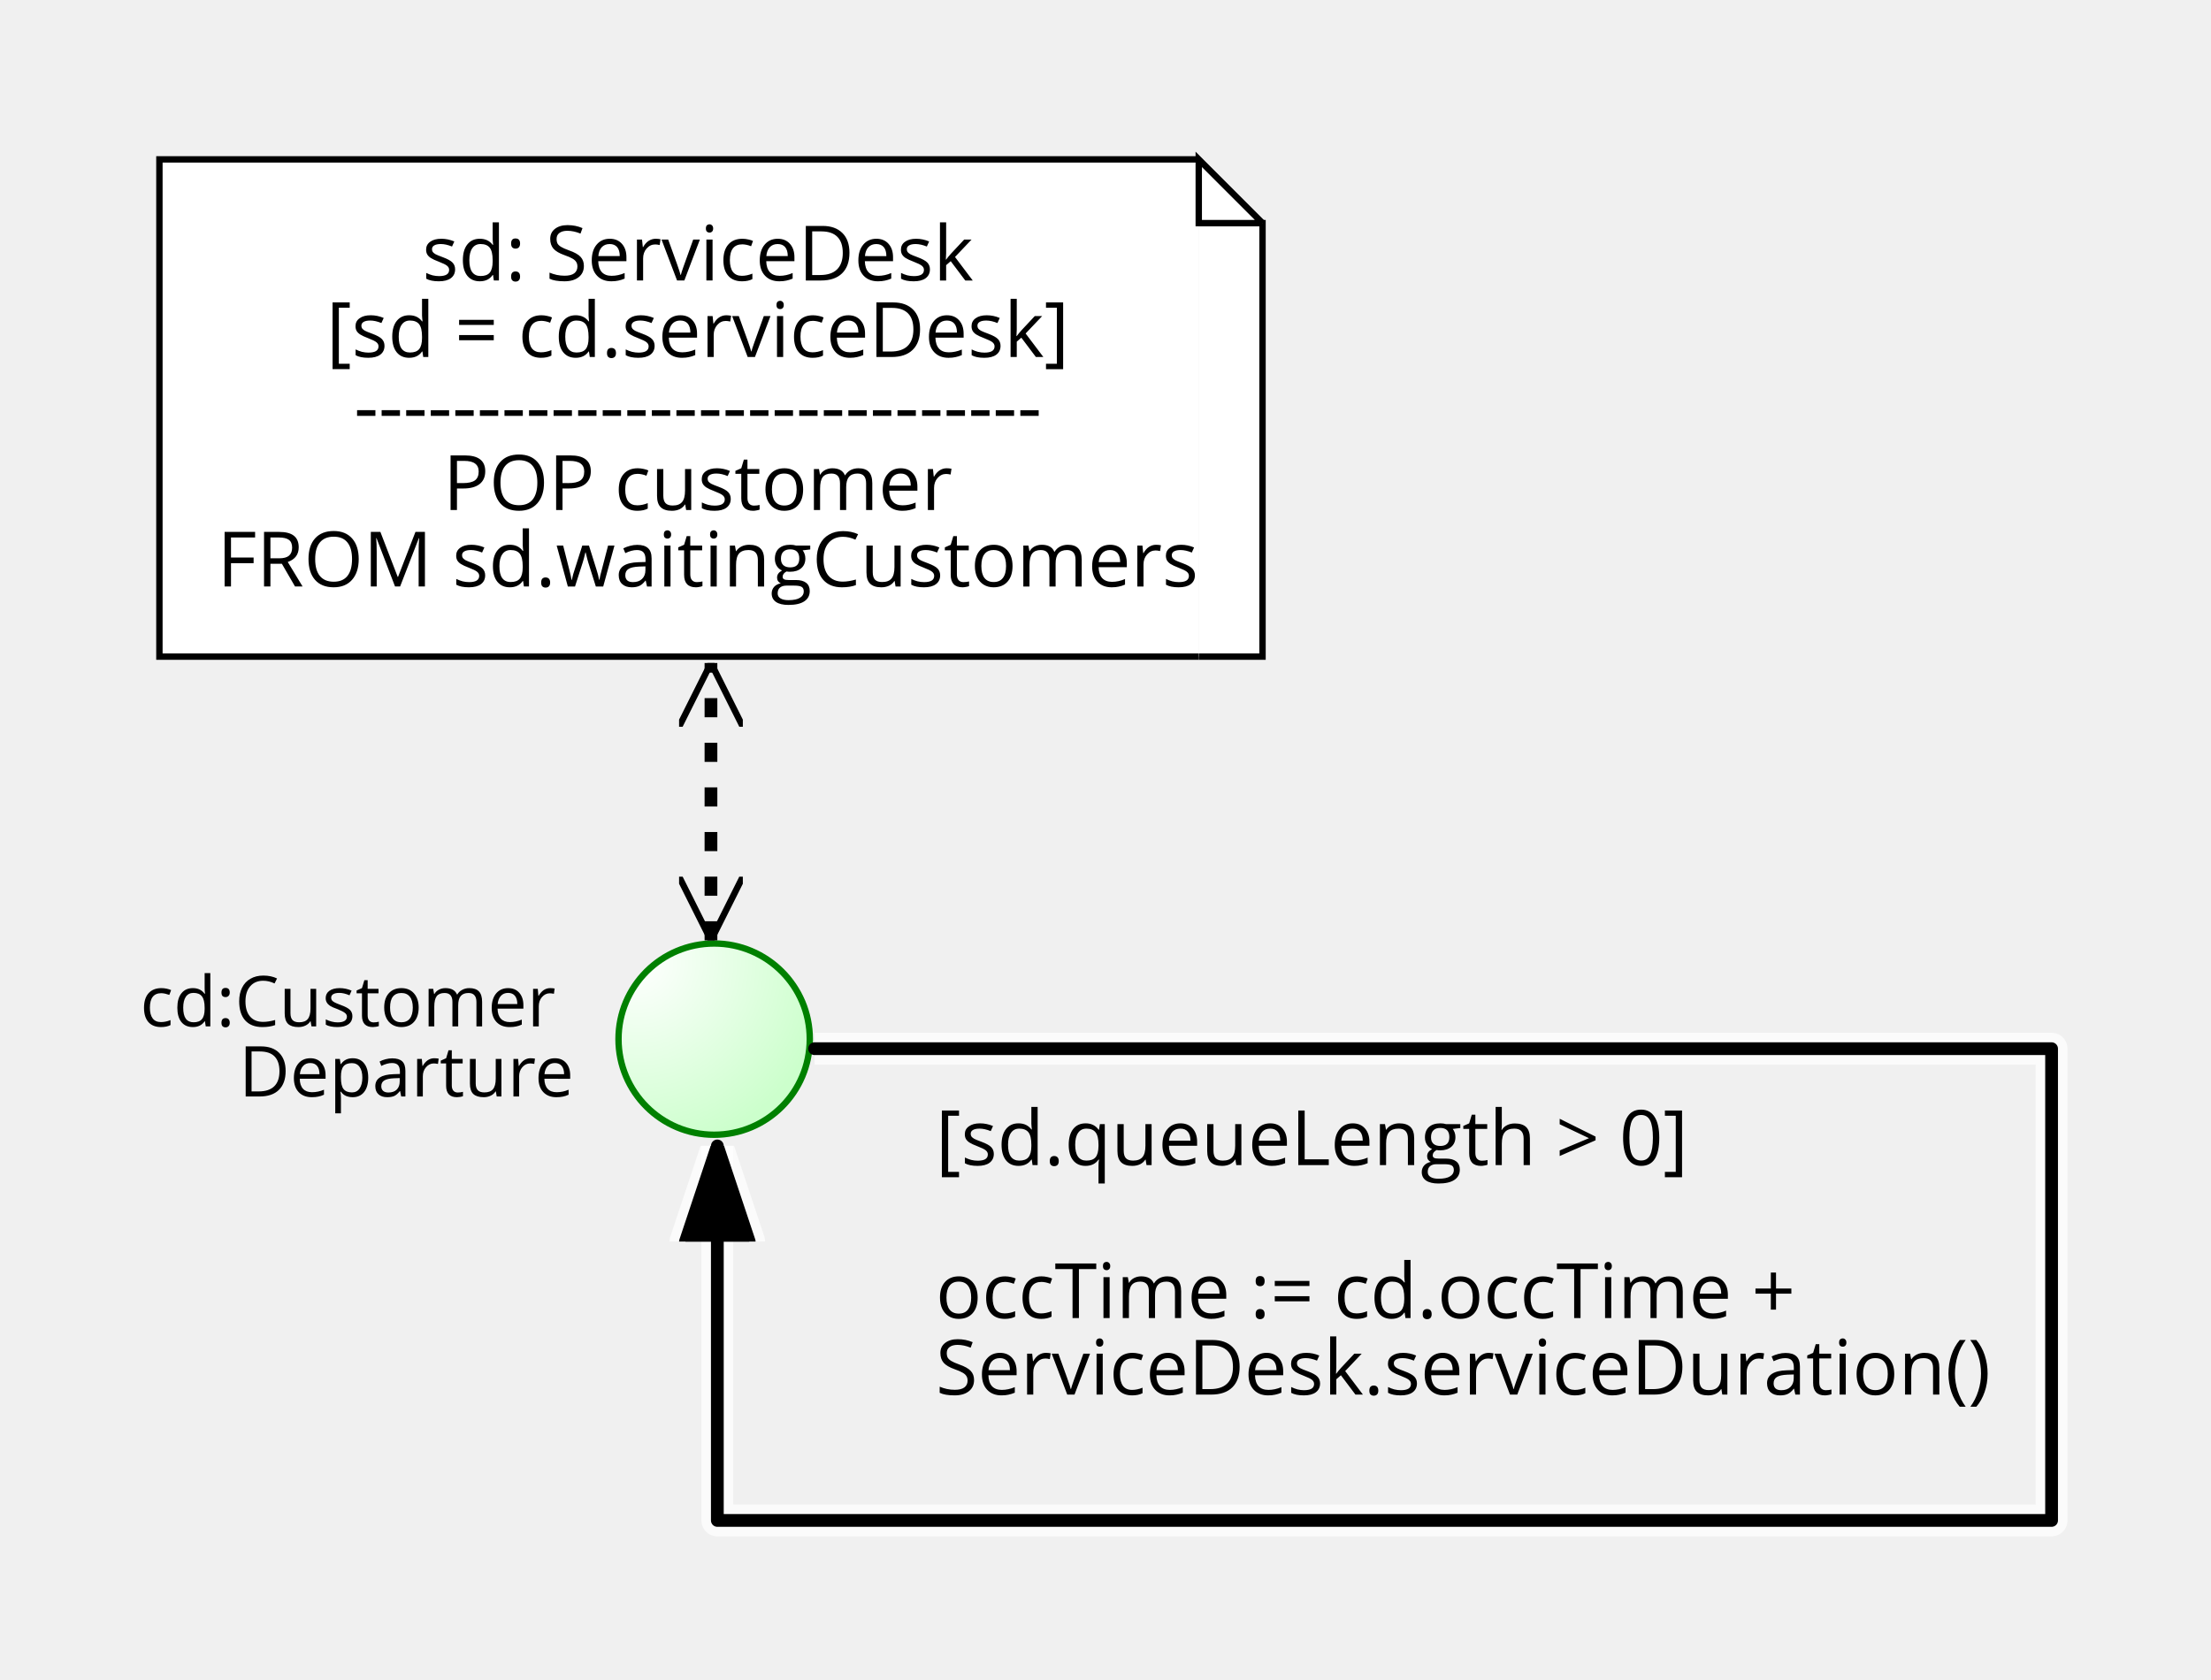
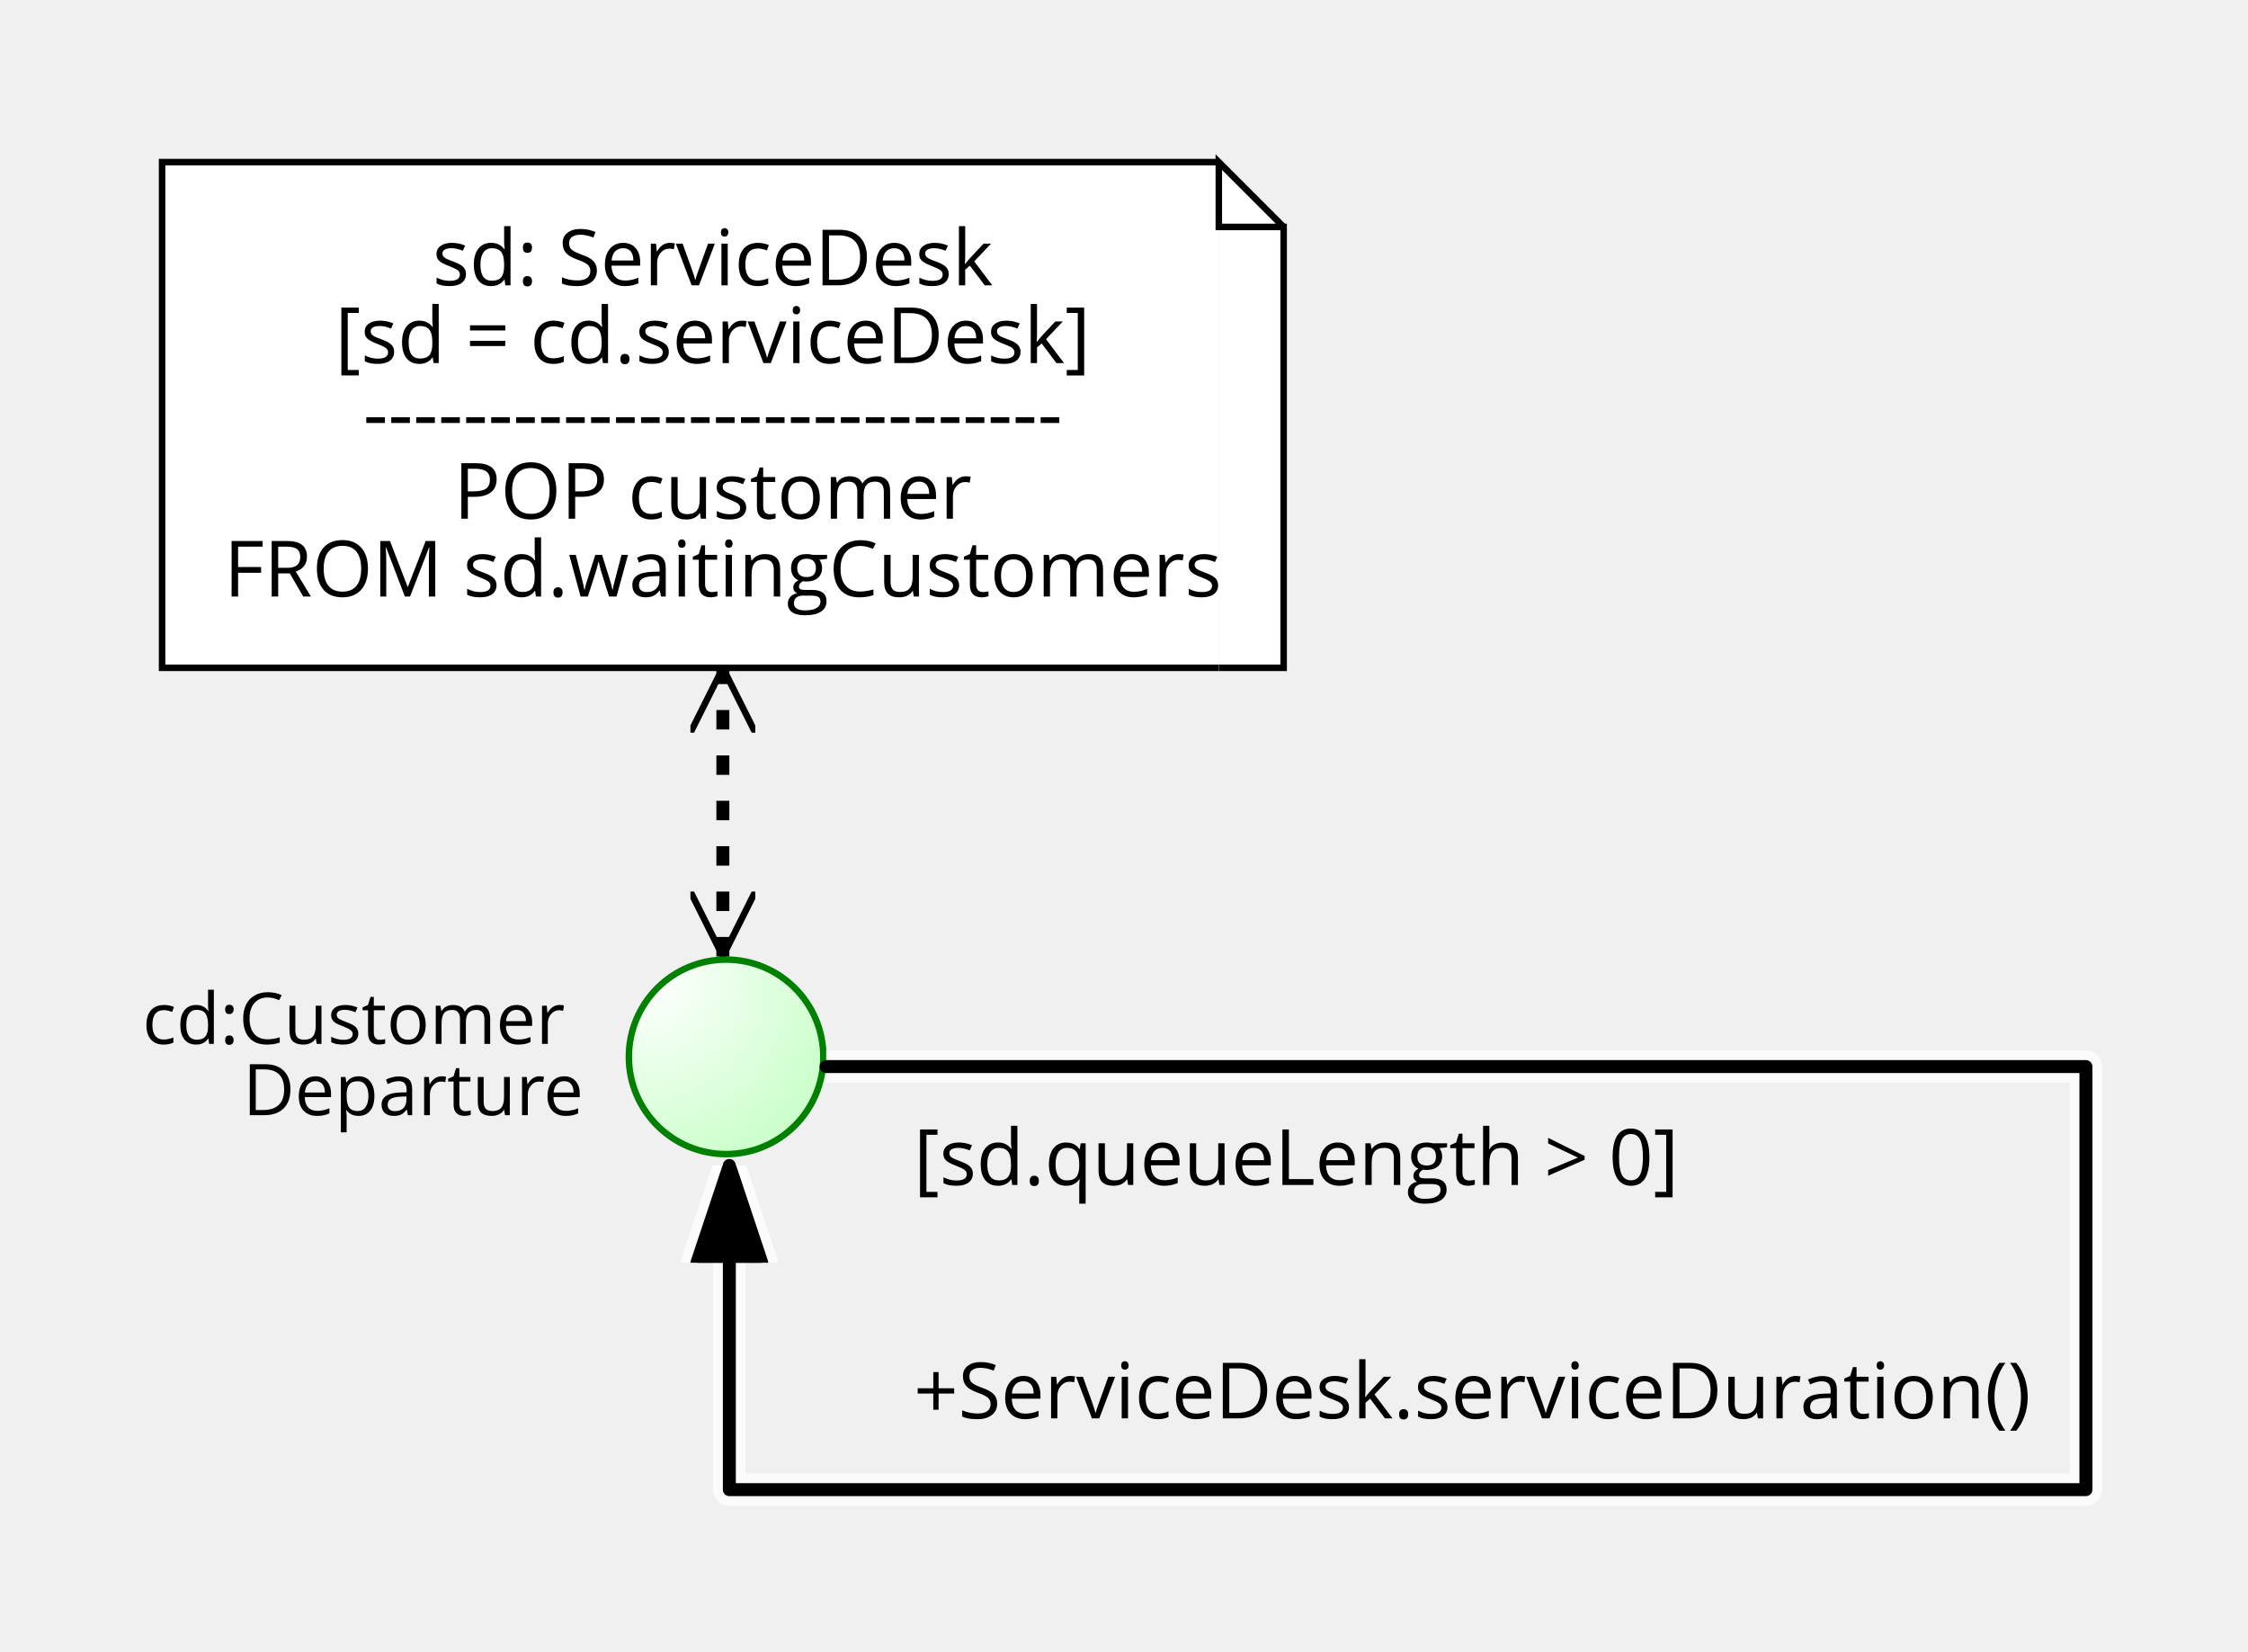
- <svg xmlns="http://www.w3.org/2000/svg" xmlns:ns1="http://oryx-editor.org" xmlns:ns2="http://schemas.microsoft.com/visio/2003/SVGExtensions/" id="sid-493564BA-3553-4BE2-9926-A80BA195C650" width="346.75" height="263.5" ns1:signavioversion="11.13.0">
+ <svg xmlns="http://www.w3.org/2000/svg" xmlns:ns1="http://oryx-editor.org" xmlns:ns2="http://schemas.microsoft.com/visio/2003/SVGExtensions/" baseProfile="full" generated="java" height="254.75" id="svg-canvas" ns1:signavioversion="11.17.1" version="1.1" width="346.75">
  <defs>
-     <marker id="sizeGuide-start" refX="0" refY="5" markerUnits="userSpaceOnUse" markerWidth="6" markerHeight="20" orient="auto">
-       <path d="M 6 2 L 1 5 L 6 8 M 0 0 L 0 20" fill="none" stroke="silver" />
+     <marker id="sid-418e1a2b-452b-4d8a-829d-bc0f4d8e3bb8start" markerHeight="10" markerUnits="userSpaceOnUse" markerWidth="10" orient="auto" refX="0" refY="5">
+       <path d="M 10 0 L 0 5 L 10 10" fill="none" id="sid-418e1a2b-452b-4d8a-829d-bc0f4d8e3bb8arrowhead" stroke="#000000" stroke-dasharray="0" />
    </marker>
-     <marker id="sizeGuide-end" refX="6" refY="5" markerUnits="userSpaceOnUse" markerWidth="6" markerHeight="20" orient="auto">
-       <path d="M 0 2 L 5 5 L 0 8 M 6 0 L 6 20" fill="none" stroke="silver" />
+     <marker id="sid-418e1a2b-452b-4d8a-829d-bc0f4d8e3bb8end" markerHeight="10" markerUnits="userSpaceOnUse" markerWidth="10" orient="auto" refX="10" refY="5">
+       <path d="M 0 0 L 10 5 L 0 10" fill="none" id="sid-418e1a2b-452b-4d8a-829d-bc0f4d8e3bb8arrowhead2" stroke="#000000" stroke-dasharray="0" />
    </marker>
-     <marker id="sid-7CBCB5EE-EE5C-47CF-8987-2C814E7EB8DBstart" refX="0" refY="5" markerUnits="userSpaceOnUse" markerWidth="10" markerHeight="10" orient="auto">
-       <path id="sid-7CBCB5EE-EE5C-47CF-8987-2C814E7EB8DBarrowhead" d="M 10 0 L 0 5 L 10 10" fill="none" stroke="#000000" stroke-dasharray="0" />
+     <marker id="sid-49f7f905-b0f3-4469-a173-6420b666b49cstart" markerHeight="11" markerUnits="userSpaceOnUse" markerWidth="17" orient="auto" refX="1" refY="5">
+       <path d="M 0 6 L 8 1 L 15 5 L 8 9 L 1 5" display="inherit" fill="white" id="sid-49f7f905-b0f3-4469-a173-6420b666b49cconditional" stroke="#000000" stroke-width="1" />
    </marker>
-     <marker id="sid-7CBCB5EE-EE5C-47CF-8987-2C814E7EB8DBend" refX="10" refY="5" markerUnits="userSpaceOnUse" markerWidth="10" markerHeight="10" orient="auto">
-       <path id="sid-7CBCB5EE-EE5C-47CF-8987-2C814E7EB8DBarrowhead2" d="M 0 0 L 10 5 L 0 10" fill="none" stroke="#000000" stroke-dasharray="0" />
+     <marker id="sid-49f7f905-b0f3-4469-a173-6420b666b49cstart_shadow" markerHeight="11" markerUnits="userSpaceOnUse" markerWidth="17" orient="auto" refX="1" refY="5" stroke="white" stroke-linecap="butt" stroke-opacity="0.7" stroke-width="5">
+       <path d="M 0 6 L 8 1 L 15 5 L 8 9 L 1 5" display="inherit" fill="white" id="sid-49f7f905-b0f3-4469-a173-6420b666b49cconditional_shadow" stroke="white" stroke-linecap="butt" stroke-opacity="0.7" stroke-width="5" />
    </marker>
-     <marker id="sid-09A8B64A-C501-445C-833D-FCA96F2AD808start" refX="1" refY="5" markerUnits="userSpaceOnUse" markerWidth="17" markerHeight="11" orient="auto">
-       <path id="sid-09A8B64A-C501-445C-833D-FCA96F2AD808conditional" d="M 0 6 L 8 1 L 15 5 L 8 9 L 1 5" fill="white" stroke="#000000" stroke-width="1" display="inherit" />
+     <marker id="sid-49f7f905-b0f3-4469-a173-6420b666b49cend" markerHeight="16" markerUnits="userSpaceOnUse" markerWidth="15" orient="auto" refX="15" refY="8">
+       <path d="M 0 3 L 15 8 L 0 13z" fill="#000000" id="sid-49f7f905-b0f3-4469-a173-6420b666b49carrowhead" stroke="#000000" stroke-linejoin="round" stroke-width="2" />
    </marker>
-     <marker id="sid-09A8B64A-C501-445C-833D-FCA96F2AD808end" refX="15" refY="8" markerUnits="userSpaceOnUse" markerWidth="15" markerHeight="16" orient="auto">
-       <path id="sid-09A8B64A-C501-445C-833D-FCA96F2AD808arrowhead" d="M 0 3 L 15 8 L 0 13z" fill="#000000" stroke="#000000" stroke-linejoin="round" stroke-width="2" />
-     </marker>
-     <marker id="sid-09A8B64A-C501-445C-833D-FCA96F2AD808start_shadow" refX="1" refY="5" markerUnits="userSpaceOnUse" markerWidth="17" markerHeight="11" orient="auto">
-       <path id="sid-09A8B64A-C501-445C-833D-FCA96F2AD808conditional_shadow" d="M 0 6 L 8 1 L 15 5 L 8 9 L 1 5" fill="white" stroke="white" stroke-width="5" stroke-opacity="0.7" stroke-linecap="butt" display="inherit" />
-     </marker>
-     <marker id="sid-09A8B64A-C501-445C-833D-FCA96F2AD808end_shadow" refX="15" refY="8" markerUnits="userSpaceOnUse" markerWidth="15" markerHeight="16" orient="auto">
-       <path id="sid-09A8B64A-C501-445C-833D-FCA96F2AD808arrowhead_shadow" d="M 0 3 L 15 8 L 0 13z" fill="black" stroke="white" stroke-linejoin="round" stroke-width="5" stroke-opacity="0.7" stroke-linecap="butt" />
+     <marker id="sid-49f7f905-b0f3-4469-a173-6420b666b49cend_shadow" markerHeight="16" markerUnits="userSpaceOnUse" markerWidth="15" orient="auto" refX="15" refY="8" stroke="white" stroke-linecap="butt" stroke-opacity="0.7" stroke-width="5">
+       <path d="M 0 3 L 15 8 L 0 13z" fill="black" id="sid-49f7f905-b0f3-4469-a173-6420b666b49carrowhead_shadow" stroke="white" stroke-linecap="butt" stroke-linejoin="round" stroke-opacity="0.7" stroke-width="5" />
    </marker>
  </defs>
-   <g stroke="black" font-family="'Open Sans', 'Kanit', 'Ezra SIL', 'DejaVu Sans', HanaMinA, HanaMinB, sans-serif" font-size-adjust="none" font-style="normal" font-variant="normal" font-weight="normal" line-heigth="normal" font-size="12">
+   <g font-family="'Open Sans', 'Kanit', 'Ezra SIL', 'DejaVu Sans', HanaMinA, HanaMinB, sans-serif" font-size="12" font-size-adjust="none" font-style="normal" font-variant="normal" font-weight="normal" stroke="black">
    <g class="stencils" transform="translate(-287.25, -28.25)">
      <g class="me" />
      <g class="children">
        <g id="svg-sid-1912A4C7-EAFB-4C51-A52D-BB81B4F38AF5">
          <g class="stencils" transform="translate(312.25, 53.25)">
            <g class="me">
-               <g pointer-events="fill" id="sid-DE313166-42BC-42FD-92FA-FBC3B0F5CAE2" title="Data Object">
-                 <defs id="sid-DE313166-42BC-42FD-92FA-FBC3B0F5CAE2_sid-DE313166-42BC-42FD-92FA-FBC3B0F5CAE2_9">
-                   <radialGradient id="sid-DE313166-42BC-42FD-92FA-FBC3B0F5CAE2background" cx="10%" cy="10%" r="100%" fx="10%" fy="10%">
-                     <stop offset="0%" stop-color="#ffffff" stop-opacity="1" id="sid-DE313166-42BC-42FD-92FA-FBC3B0F5CAE2_sid-DE313166-42BC-42FD-92FA-FBC3B0F5CAE2_10" />
-                     <stop id="sid-DE313166-42BC-42FD-92FA-FBC3B0F5CAE2fill_el" offset="100%" stop-color="#ffffff" stop-opacity="1" />
+               <g pointer-events="fill" title="Data Object">
+                 <defs>
+                   <radialGradient cx="10%" cy="10%" fx="10%" fy="10%" id="sid-f32ba63a-0c1d-4773-bddd-32797c390599background" r="100%">
+                     <stop offset="0" stop-color="#ffffff" stop-opacity="1" />
+                     <stop id="sid-f32ba63a-0c1d-4773-bddd-32797c390599fill_el" offset="100%" stop-color="#ffffff" stop-opacity="1" />
                  </radialGradient>
                </defs>
-                 <polyline ns1:resize="vertical horizontal" ns1:anchors="left right" id="sid-DE313166-42BC-42FD-92FA-FBC3B0F5CAE2frame" stroke="#000000" fill="#ffffff" stroke-width="1" points="163 78 0 78 0 0 163 0 " />
-                 <polyline ns1:anchors="right top bottom" id="sid-DE313166-42BC-42FD-92FA-FBC3B0F5CAE2celem2" stroke="#000000" fill="#ffffff" stroke-width="1" points="163 78 173 78 173 10 163 10 " />
-                 <polyline ns1:anchors="right top" id="sid-DE313166-42BC-42FD-92FA-FBC3B0F5CAE2celem3" stroke="#000000" fill="url(#sid-DE313166-42BC-42FD-92FA-FBC3B0F5CAE2background) #ffffff" stroke-width="1" points="173 10 163 0 163 10 173 10 " />
-                 <text font-size="12" id="sid-DE313166-42BC-42FD-92FA-FBC3B0F5CAE2text_name" x="86" y="39" ns1:align="middle center" ns1:fittoelem="unvisibleBorder" stroke="none" stroke-width="0pt" letter-spacing="-0.01px" fill="#000000" transform="rotate(0.001 86 39)" ns1:fontSize="12" ns1:textWidth="173" text-anchor="middle">
-                   <tspan x="86" y="39" dy="-20">sd: ServiceDesk<ns2:newlineChar />
+                 <polyline ns1:anchors="right left" fill="#ffffff" id="sid-f32ba63a-0c1d-4773-bddd-32797c390599frame" points="163,78 0,78 0,0 163,0" ns1:resize="vertical horizontal" stroke="#000000" stroke-width="1" />
+                 <polyline ns1:anchors="right top bottom" fill="#ffffff" id="sid-f32ba63a-0c1d-4773-bddd-32797c390599celem2" points="163,78 173,78 173,10 163,10" stroke="#000000" stroke-width="1" />
+                 <polyline ns1:anchors="right top" fill="url(#sid-f32ba63a-0c1d-4773-bddd-32797c390599background) white" id="sid-f32ba63a-0c1d-4773-bddd-32797c390599celem3" points="173,10 163,0 163,10 173,10" stroke="#000000" stroke-width="1" />
+                 <text ns1:align="center middle" ns1:fittoelem="sid-f32ba63a-0c1d-4773-bddd-32797c390599unvisibleBorder" font-size="12" ns1:fontSize="12" id="sid-f32ba63a-0c1d-4773-bddd-32797c390599text_name" letter-spacing="-0.01px" stroke="black" stroke-width="0pt" text-anchor="middle" ns1:textWidth="173" transform="rotate(0.001)" x="86.5" y="39">
+                   <tspan dy="-20" x="86.5" y="39">sd: ServiceDesk<ns2:newlineChar />
                  </tspan>
-                   <tspan x="86" y="39" dy="-8">[sd = cd.serviceDesk]<ns2:newlineChar />
+                   <tspan dy="-8" x="86.5" y="39">[sd = cd.serviceDesk]<ns2:newlineChar />
                  </tspan>
-                   <tspan x="86" y="39" dy="4">----------------------------<ns2:newlineChar />
+                   <tspan dy="4" x="86.5" y="39">----------------------------<ns2:newlineChar />
                  </tspan>
-                   <tspan x="86" y="39" dy="16">POP customer<ns2:newlineChar />
+                   <tspan dy="16" x="86.5" y="39">POP customer<ns2:newlineChar />
                  </tspan>
-                   <tspan x="86" y="39" dy="28">FROM sd.waitingCustomers</tspan>
+                   <tspan dy="28" x="86.5" y="39">FROM sd.waitingCustomers</tspan>
                </text>
-                 <text font-size="11" id="sid-DE313166-42BC-42FD-92FA-FBC3B0F5CAE2text_state" x="86" y="61" ns1:align="middle center" stroke="none" ns1:fittoelem="unvisibleBorder" ns1:anchors="bottom" stroke-width="0pt" letter-spacing="-0.01px" fill="#000000" transform="rotate(0.001 86 61)" ns1:fontSize="11" text-anchor="middle" />
+                 <text ns1:align="center middle" ns1:anchors="bottom" ns1:fittoelem="sid-f32ba63a-0c1d-4773-bddd-32797c390599unvisibleBorder" font-size="11" ns1:fontSize="11" id="sid-f32ba63a-0c1d-4773-bddd-32797c390599text_state" letter-spacing="-0.01px" stroke="black" stroke-width="0pt" text-anchor="middle" ns1:textWidth="173" transform="rotate(0.001)" x="86.5" y="61" />
              </g>
            </g>
            <g class="children" />
            <g class="edge" />
+             <g class="topchildren" />
+             <g class="overlays stripable-element-force" />
          </g>
          <g class="controls">
            <g class="dockers" />
-             <g class="magnets" transform="translate(312.25, 53.25)" />
+             <g class="magnets" />
          </g>
        </g>
        <g id="svg-sid-0E0E293D-E148-482C-8D41-96DF573BEDD1">
          <g class="stencils" transform="translate(384.25, 176.25)">
            <g class="me">
-               <g pointer-events="fill" id="sid-6BAF72D0-3EEB-48A5-A1DD-983002E7B56D" title="Start Event">
-                 <defs id="sid-6BAF72D0-3EEB-48A5-A1DD-983002E7B56D_sid-6BAF72D0-3EEB-48A5-A1DD-983002E7B56D_5">
-                   <radialGradient id="sid-6BAF72D0-3EEB-48A5-A1DD-983002E7B56Dbackground" cx="10%" cy="10%" r="100%" fx="10%" fy="10%">
-                     <stop offset="0%" stop-color="#ffffff" stop-opacity="1" id="sid-6BAF72D0-3EEB-48A5-A1DD-983002E7B56D_sid-6BAF72D0-3EEB-48A5-A1DD-983002E7B56D_6" />
-                     <stop id="sid-6BAF72D0-3EEB-48A5-A1DD-983002E7B56Dfill_el" offset="100%" stop-color="#CCFFCC" stop-opacity="1" />
+               <g pointer-events="fill" title="Start Event">
+                 <defs>
+                   <radialGradient cx="10%" cy="10%" fx="10%" fy="10%" id="sid-c4c63923-f606-4967-984b-52201fe1b362background" r="100%">
+                     <stop offset="0" stop-color="#ffffff" stop-opacity="1" />
+                     <stop id="sid-c4c63923-f606-4967-984b-52201fe1b362fill_el" offset="100%" stop-color="#ccffcc" stop-opacity="1" />
                  </radialGradient>
                </defs>
-                 <circle id="sid-6BAF72D0-3EEB-48A5-A1DD-983002E7B56Dbg_frame" cx="15" cy="15" r="15" stroke="#008000" fill="url(#sid-6BAF72D0-3EEB-48A5-A1DD-983002E7B56Dbackground) #ffffff" stroke-width="1" />
-                 <text font-size="11" id="sid-6BAF72D0-3EEB-48A5-A1DD-983002E7B56Dtext_name" x="-7" y="15" ns1:positioning="outter" ns1:distance="9px 9px" ns1:align="top center" stroke="none" stroke-width="0pt" letter-spacing="-0.01px" fill="#000000" transform="rotate(0.001)" ns1:fontSize="11" text-anchor="end">
+                 <circle cx="15" cy="15" fill="url(#sid-c4c63923-f606-4967-984b-52201fe1b362background) white" id="sid-c4c63923-f606-4967-984b-52201fe1b362bg_frame" r="15" stroke="#008000" stroke-width="1" />
+                 <text ns1:align="right middle" ns1:anchors="left" font-size="11" ns1:fontSize="11" id="sid-c4c63923-f606-4967-984b-52201fe1b362text_name" letter-spacing="-0.01px" stroke="black" stroke-width="0pt" text-anchor="end" ns1:textWidth="-1" transform="rotate(0.001)" x="-7" y="15">
                  <tspan dy="-2" x="-7" y="15">cd:Customer<ns2:newlineChar />
                  </tspan>
-                   <tspan dy="9" x="-7" y="15" id="ext-gen858">Departure</tspan>
+                   <tspan dy="9" x="-7" y="15">Departure</tspan>
                </text>
              </g>
            </g>
            <g class="children" />
            <g class="edge" />
+             <g class="topchildren" />
+             <g class="overlays stripable-element-force" />
          </g>
          <g class="controls">
            <g class="dockers" />
-             <g class="magnets" transform="translate(384.25, 176.25)" />
+             <g class="magnets" />
          </g>
        </g>
      </g>
      <g class="edge">
        <g id="svg-sid-7DA797D0-7912-45B2-9BE4-50309E2AAD3B">
          <g class="stencils">
            <g class="me">
-               <g pointer-events="painted">
-                 <path id="sid-7CBCB5EE-EE5C-47CF-8987-2C814E7EB8DBbg_frame" d="M398.75 175.762L398.75 132.25 " stroke="#000000" fill="none" stroke-width="2" stroke-dasharray="3, 4" marker-start="url(#sid-7CBCB5EE-EE5C-47CF-8987-2C814E7EB8DBstart)" marker-end="url(#sid-7CBCB5EE-EE5C-47CF-8987-2C814E7EB8DBend)" />
+               <g id="sid-418e1a2b-452b-4d8a-829d-bc0f4d8e3bb8edge" pointer-events="painted">
+                 <path d="M398.75 175.758 L398.75 131.25 " fill="none" id="sid-418e1a2b-452b-4d8a-829d-bc0f4d8e3bb8bg_frame" marker-end="url(#sid-418e1a2b-452b-4d8a-829d-bc0f4d8e3bb8end)" marker-start="url(#sid-418e1a2b-452b-4d8a-829d-bc0f4d8e3bb8start)" stroke="#000000" stroke-dasharray="3, 4" stroke-width="2" />
              </g>
-               <text id="sid-7CBCB5EE-EE5C-47CF-8987-2C814E7EB8DBname" x="675" y="149" ns1:edgePosition="midTop" ns1:offsetTop="6" style="font-size:9px;" stroke="none" stroke-width="0pt" letter-spacing="-0.01px" fill="#000000" font-size="12" transform="rotate(0.001)" ns1:fontSize="12" text-anchor="start" />
+               <text ns1:align="left bottom" ns1:edgePosition="midtop" font-size="12" ns1:fontSize="12" id="sid-418e1a2b-452b-4d8a-829d-bc0f4d8e3bb8name" letter-spacing="-0.01px" ns1:offsetTop="6" stroke-width="0pt" style="font-size:9;" text-anchor="start" ns1:textWidth="-1" transform="rotate(0.001)" x="675.267" y="149.809" />
            </g>
-             <g class="children" />
+             <g class="children" transform="translate(398.75, 131.25)" />
            <g class="edge" />
+             <g class="topchildren" />
+             <g class="overlays stripable-element-force" />
          </g>
          <g class="controls">
            <g class="dockers" />
            <g class="magnets" />
          </g>
        </g>
        <g id="svg-sid-FA9A4AE6-E751-4EC5-8A56-DE9CAF20642B">
          <g class="stencils">
            <g class="me">
-               <g pointer-events="painted">
-                 <path id="sid-09A8B64A-C501-445C-833D-FCA96F2AD808bg_frame_shadow" d="M415 192.75L609 192.75 L609 266.75 L399.75 266.75 L399.75 208 " stroke="white" fill="none" stroke-width="5" stroke-linecap="butt" stroke-linejoin="round" marker-start="url(#sid-09A8B64A-C501-445C-833D-FCA96F2AD808start_shadow)" marker-end="url(#sid-09A8B64A-C501-445C-833D-FCA96F2AD808end_shadow)" stroke-opacity="0.7" />
-                 <path id="sid-09A8B64A-C501-445C-833D-FCA96F2AD808bg_frame" d="M415 192.75L609 192.75 L609 266.75 L399.75 266.75 L399.75 208 " stroke="#000000" fill="none" stroke-width="2" stroke-linecap="round" stroke-linejoin="round" marker-start="url(#sid-09A8B64A-C501-445C-833D-FCA96F2AD808start)" marker-end="url(#sid-09A8B64A-C501-445C-833D-FCA96F2AD808end)" />
+               <g id="sid-49f7f905-b0f3-4469-a173-6420b666b49cedge" pointer-events="painted">
+                 <path d="M414.677 192.75 L609 192.75 L609 258 L399.75 258 L399.75 208 " fill="none" id="sid-49f7f905-b0f3-4469-a173-6420b666b49cbg_frame_shadow" marker-end="url(#sid-49f7f905-b0f3-4469-a173-6420b666b49cend_shadow)" marker-start="url(#sid-49f7f905-b0f3-4469-a173-6420b666b49cstart_shadow)" stroke="white" stroke-linecap="butt" stroke-linejoin="round" stroke-opacity="0.7" stroke-width="5" />
+                 <path d="M414.677 192.75 L609 192.75 L609 258 L399.75 258 L399.75 208 " fill="none" id="sid-49f7f905-b0f3-4469-a173-6420b666b49cbg_frame" marker-end="url(#sid-49f7f905-b0f3-4469-a173-6420b666b49cend)" marker-start="url(#sid-49f7f905-b0f3-4469-a173-6420b666b49cstart)" stroke="#000000" stroke-linecap="round" stroke-linejoin="round" stroke-width="2" />
              </g>
-               <text id="sid-09A8B64A-C501-445C-833D-FCA96F2AD808text_name" x="434" y="199" ns1:edgePosition="startTop" stroke="none" stroke-width="0pt" letter-spacing="-0.01px" fill="#000000" font-size="12" transform="rotate(0.001)" ns1:fontSize="12" text-anchor="start">
-                 <tspan dy="12" x="434" y="199">[sd.queueLength &gt; 0]<ns2:newlineChar />
+               <text ns1:align="left top" ns1:edgePosition="starttop" font-size="12" ns1:fontSize="12" id="sid-49f7f905-b0f3-4469-a173-6420b666b49ctext_name" letter-spacing="-0.01px" stroke-width="0pt" text-anchor="start" ns1:textWidth="-1" transform="rotate(0.001)" x="428.2" y="199">
+                 <tspan dy="12" x="428.2" y="199">[sd.queueLength &gt; 0]<ns2:newlineChar />
                </tspan>
-                 <tspan dy="36" x="434" y="199">occTime := cd.occTime +<ns2:newlineChar />
-                 </tspan>
-                 <tspan dy="48" x="434" y="199">ServiceDesk.serviceDuration()</tspan>
+                 <tspan dy="24" x="428.2" y="199" />
+                 <tspan dy="36" x="428.2" y="199" />
+                 <tspan dy="48" x="428.2" y="199">+ServiceDesk.serviceDuration()</tspan>
              </text>
            </g>
-             <g class="children" />
+             <g class="children" transform="translate(399.75, 192.75)" />
            <g class="edge" />
+             <g class="topchildren" />
+             <g class="overlays stripable-element-force" />
          </g>
          <g class="controls">
            <g class="dockers" />
            <g class="magnets" />
          </g>
        </g>
      </g>
+       <g class="topchildren" />
+       <g class="overlays stripable-element-force" />
    </g>
  </g>
</svg>
